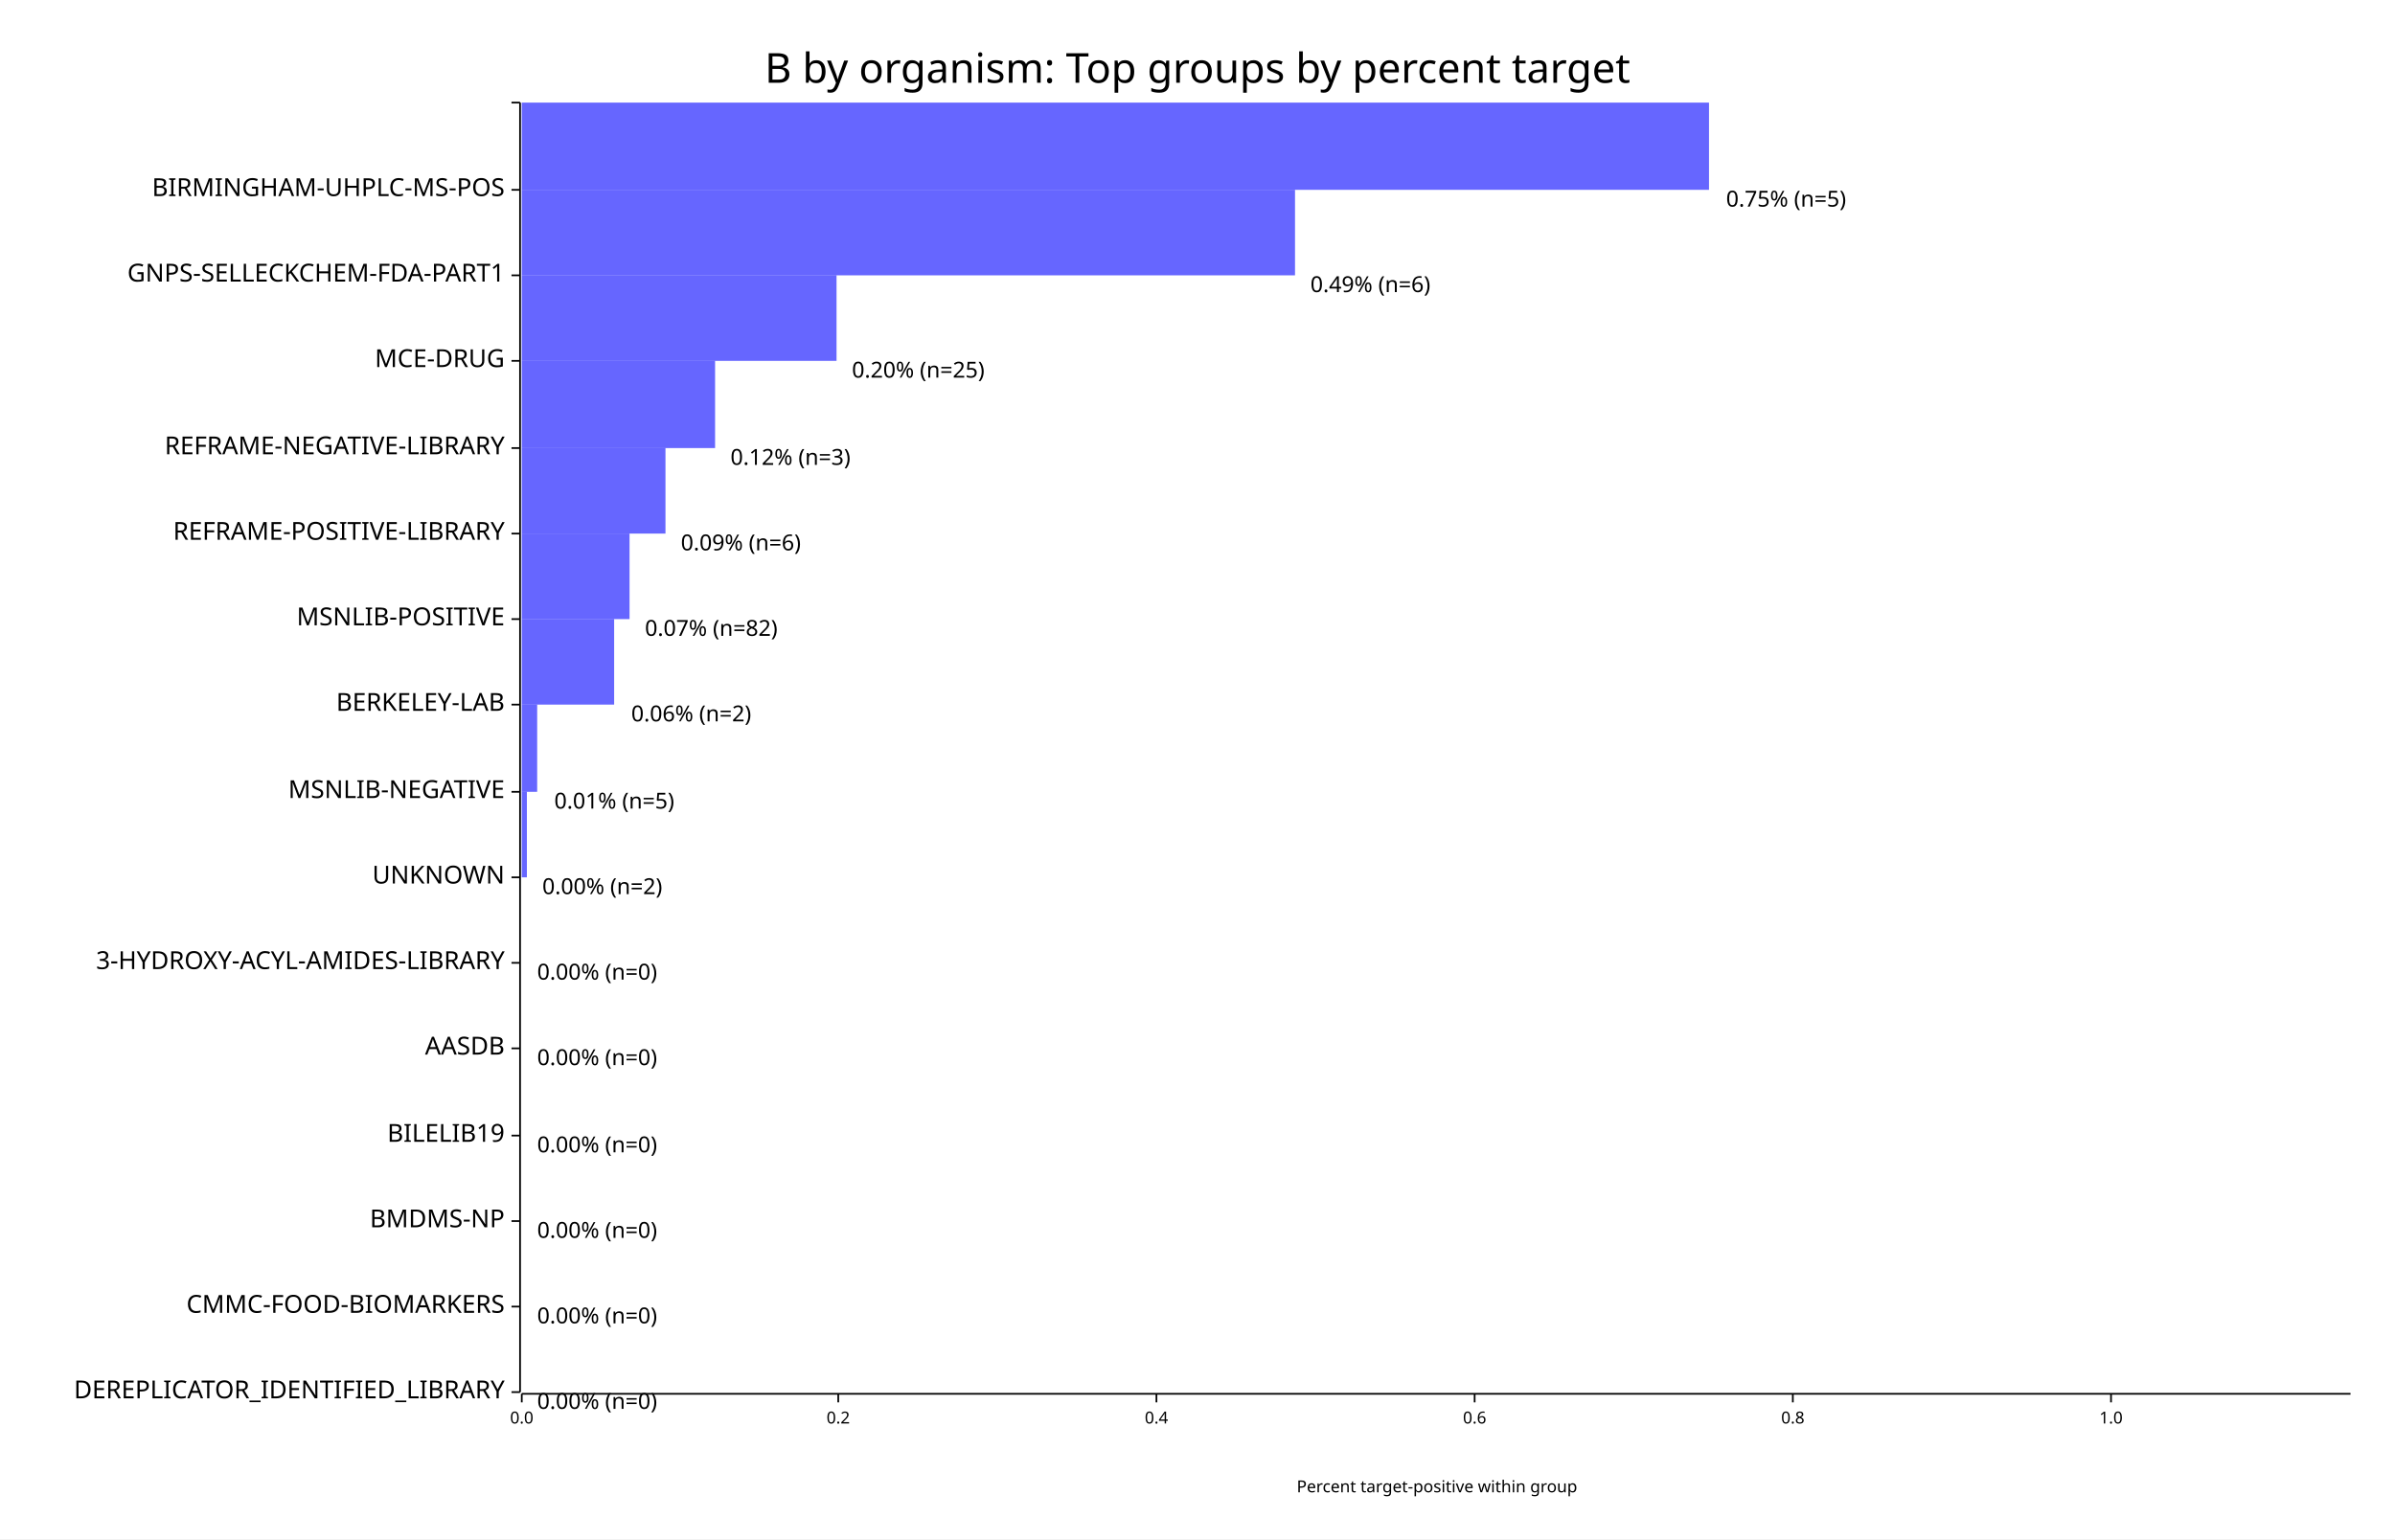
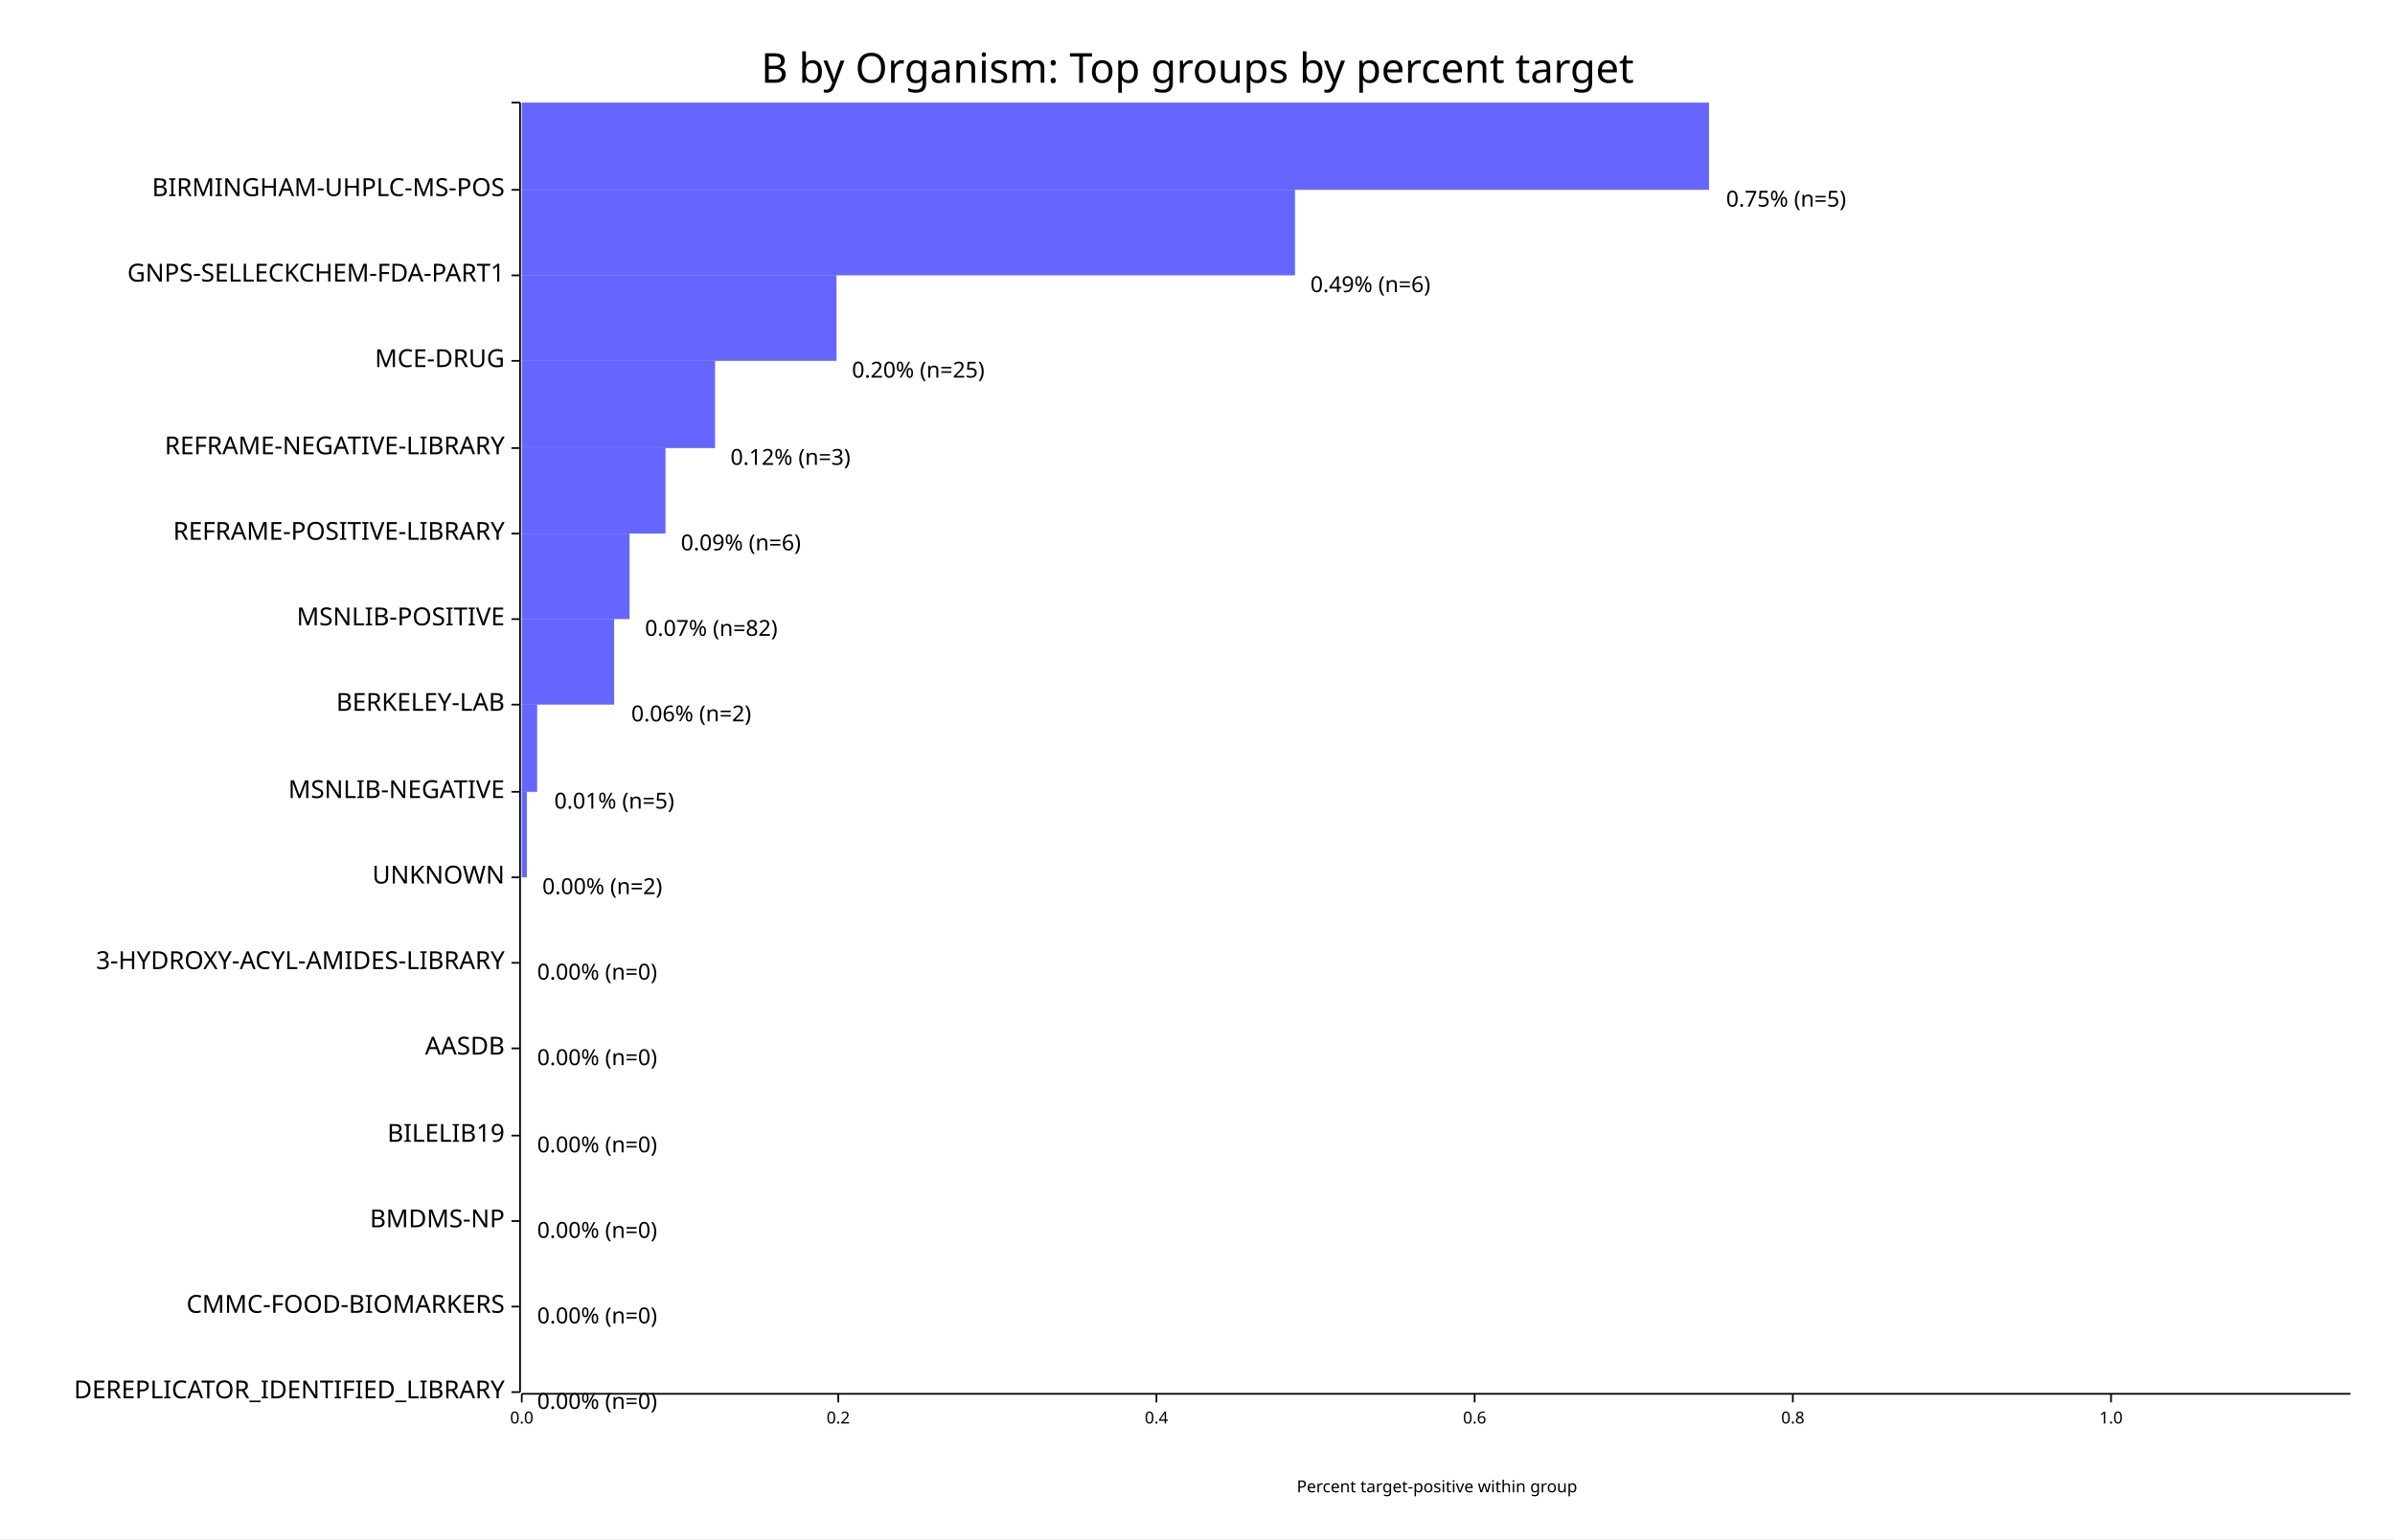
<svg xmlns="http://www.w3.org/2000/svg" width="1400" height="900" viewBox="0 0 1400 900">
  <rect x="0" y="0" width="1400" height="900" opacity="1" fill="#FFFFFF" stroke="none" />
  <text x="700" y="30" dy="0.76em" text-anchor="middle" font-family="sans-serif" font-size="24.194" opacity="1" fill="#000000">
- B by organism: Top groups by percent target
+ B by Organism: Top groups by percent target
</text>
  <text x="840" y="875" dy="-0.5ex" text-anchor="middle" font-family="sans-serif" font-size="9.677" opacity="1" fill="#000000">
Percent target-positive within group
</text>
  <polyline fill="none" opacity="1" stroke="#000000" stroke-width="1" points="304,60 304,814 " />
  <text x="295" y="814" dy="0.5ex" text-anchor="end" font-family="sans-serif" font-size="14.516" opacity="1" fill="#000000">
DEREPLICATOR_IDENTIFIED_LIBRARY
</text>
  <polyline fill="none" opacity="1" stroke="#000000" stroke-width="1" points="299,814 304,814 " />
  <text x="295" y="764" dy="0.5ex" text-anchor="end" font-family="sans-serif" font-size="14.516" opacity="1" fill="#000000">
CMMC-FOOD-BIOMARKERS
</text>
  <polyline fill="none" opacity="1" stroke="#000000" stroke-width="1" points="299,764 304,764 " />
  <text x="295" y="714" dy="0.5ex" text-anchor="end" font-family="sans-serif" font-size="14.516" opacity="1" fill="#000000">
BMDMS-NP
</text>
  <polyline fill="none" opacity="1" stroke="#000000" stroke-width="1" points="299,714 304,714 " />
  <text x="295" y="664" dy="0.5ex" text-anchor="end" font-family="sans-serif" font-size="14.516" opacity="1" fill="#000000">
BILELIB19
</text>
  <polyline fill="none" opacity="1" stroke="#000000" stroke-width="1" points="299,664 304,664 " />
  <text x="295" y="613" dy="0.5ex" text-anchor="end" font-family="sans-serif" font-size="14.516" opacity="1" fill="#000000">
AASDB
</text>
  <polyline fill="none" opacity="1" stroke="#000000" stroke-width="1" points="299,613 304,613 " />
  <text x="295" y="563" dy="0.5ex" text-anchor="end" font-family="sans-serif" font-size="14.516" opacity="1" fill="#000000">
3-HYDROXY-ACYL-AMIDES-LIBRARY
</text>
  <polyline fill="none" opacity="1" stroke="#000000" stroke-width="1" points="299,563 304,563 " />
  <text x="295" y="513" dy="0.5ex" text-anchor="end" font-family="sans-serif" font-size="14.516" opacity="1" fill="#000000">
UNKNOWN
</text>
  <polyline fill="none" opacity="1" stroke="#000000" stroke-width="1" points="299,513 304,513 " />
  <text x="295" y="463" dy="0.5ex" text-anchor="end" font-family="sans-serif" font-size="14.516" opacity="1" fill="#000000">
MSNLIB-NEGATIVE
</text>
  <polyline fill="none" opacity="1" stroke="#000000" stroke-width="1" points="299,463 304,463 " />
  <text x="295" y="412" dy="0.5ex" text-anchor="end" font-family="sans-serif" font-size="14.516" opacity="1" fill="#000000">
BERKELEY-LAB
</text>
  <polyline fill="none" opacity="1" stroke="#000000" stroke-width="1" points="299,412 304,412 " />
  <text x="295" y="362" dy="0.5ex" text-anchor="end" font-family="sans-serif" font-size="14.516" opacity="1" fill="#000000">
MSNLIB-POSITIVE
</text>
  <polyline fill="none" opacity="1" stroke="#000000" stroke-width="1" points="299,362 304,362 " />
  <text x="295" y="312" dy="0.5ex" text-anchor="end" font-family="sans-serif" font-size="14.516" opacity="1" fill="#000000">
REFRAME-POSITIVE-LIBRARY
</text>
  <polyline fill="none" opacity="1" stroke="#000000" stroke-width="1" points="299,312 304,312 " />
  <text x="295" y="262" dy="0.5ex" text-anchor="end" font-family="sans-serif" font-size="14.516" opacity="1" fill="#000000">
REFRAME-NEGATIVE-LIBRARY
</text>
  <polyline fill="none" opacity="1" stroke="#000000" stroke-width="1" points="299,262 304,262 " />
  <text x="295" y="211" dy="0.5ex" text-anchor="end" font-family="sans-serif" font-size="14.516" opacity="1" fill="#000000">
MCE-DRUG
</text>
  <polyline fill="none" opacity="1" stroke="#000000" stroke-width="1" points="299,211 304,211 " />
  <text x="295" y="161" dy="0.5ex" text-anchor="end" font-family="sans-serif" font-size="14.516" opacity="1" fill="#000000">
GNPS-SELLECKCHEM-FDA-PART1
</text>
  <polyline fill="none" opacity="1" stroke="#000000" stroke-width="1" points="299,161 304,161 " />
  <text x="295" y="111" dy="0.5ex" text-anchor="end" font-family="sans-serif" font-size="14.516" opacity="1" fill="#000000">
BIRMINGHAM-UHPLC-MS-POS
</text>
  <polyline fill="none" opacity="1" stroke="#000000" stroke-width="1" points="299,111 304,111 " />
  <text x="295" y="60" dy="0.5ex" text-anchor="end" font-family="sans-serif" font-size="14.516" opacity="1" fill="#000000">

</text>
  <polyline fill="none" opacity="1" stroke="#000000" stroke-width="1" points="299,60 304,60 " />
  <polyline fill="none" opacity="1" stroke="#000000" stroke-width="1" points="305,815 1374,815 " />
  <text x="305" y="825" dy="0.76em" text-anchor="middle" font-family="sans-serif" font-size="9.677" opacity="1" fill="#000000">
0.0
</text>
  <polyline fill="none" opacity="1" stroke="#000000" stroke-width="1" points="305,815 305,820 " />
  <text x="490" y="825" dy="0.76em" text-anchor="middle" font-family="sans-serif" font-size="9.677" opacity="1" fill="#000000">
0.2
</text>
  <polyline fill="none" opacity="1" stroke="#000000" stroke-width="1" points="490,815 490,820 " />
  <text x="676" y="825" dy="0.76em" text-anchor="middle" font-family="sans-serif" font-size="9.677" opacity="1" fill="#000000">
0.4
</text>
  <polyline fill="none" opacity="1" stroke="#000000" stroke-width="1" points="676,815 676,820 " />
  <text x="862" y="825" dy="0.76em" text-anchor="middle" font-family="sans-serif" font-size="9.677" opacity="1" fill="#000000">
0.6
</text>
  <polyline fill="none" opacity="1" stroke="#000000" stroke-width="1" points="862,815 862,820 " />
  <text x="1048" y="825" dy="0.76em" text-anchor="middle" font-family="sans-serif" font-size="9.677" opacity="1" fill="#000000">
0.8
</text>
  <polyline fill="none" opacity="1" stroke="#000000" stroke-width="1" points="1048,815 1048,820 " />
  <text x="1234" y="825" dy="0.76em" text-anchor="middle" font-family="sans-serif" font-size="9.677" opacity="1" fill="#000000">
1.0
</text>
  <polyline fill="none" opacity="1" stroke="#000000" stroke-width="1" points="1234,815 1234,820 " />
  <rect x="305" y="764" width="0" height="50" opacity="0.6" fill="#0000FF" stroke="none" />
  <text x="314" y="814" dy="0.76em" text-anchor="start" font-family="sans-serif" font-size="12.903" opacity="1" fill="#000000">
0.00% (n=0)
</text>
  <rect x="305" y="714" width="0" height="50" opacity="0.6" fill="#0000FF" stroke="none" />
  <text x="314" y="764" dy="0.76em" text-anchor="start" font-family="sans-serif" font-size="12.903" opacity="1" fill="#000000">
0.00% (n=0)
</text>
  <rect x="305" y="664" width="0" height="50" opacity="0.6" fill="#0000FF" stroke="none" />
  <text x="314" y="714" dy="0.76em" text-anchor="start" font-family="sans-serif" font-size="12.903" opacity="1" fill="#000000">
0.00% (n=0)
</text>
  <rect x="305" y="613" width="0" height="51" opacity="0.6" fill="#0000FF" stroke="none" />
  <text x="314" y="664" dy="0.76em" text-anchor="start" font-family="sans-serif" font-size="12.903" opacity="1" fill="#000000">
0.00% (n=0)
</text>
  <rect x="305" y="563" width="0" height="50" opacity="0.6" fill="#0000FF" stroke="none" />
  <text x="314" y="613" dy="0.76em" text-anchor="start" font-family="sans-serif" font-size="12.903" opacity="1" fill="#000000">
0.00% (n=0)
</text>
  <rect x="305" y="513" width="0" height="50" opacity="0.6" fill="#0000FF" stroke="none" />
  <text x="314" y="563" dy="0.76em" text-anchor="start" font-family="sans-serif" font-size="12.903" opacity="1" fill="#000000">
0.00% (n=0)
</text>
  <rect x="305" y="463" width="3" height="50" opacity="0.6" fill="#0000FF" stroke="none" />
  <text x="317" y="513" dy="0.76em" text-anchor="start" font-family="sans-serif" font-size="12.903" opacity="1" fill="#000000">
0.00% (n=2)
</text>
  <rect x="305" y="412" width="9" height="51" opacity="0.6" fill="#0000FF" stroke="none" />
  <text x="324" y="463" dy="0.76em" text-anchor="start" font-family="sans-serif" font-size="12.903" opacity="1" fill="#000000">
0.01% (n=5)
</text>
  <rect x="305" y="362" width="54" height="50" opacity="0.6" fill="#0000FF" stroke="none" />
  <text x="369" y="412" dy="0.76em" text-anchor="start" font-family="sans-serif" font-size="12.903" opacity="1" fill="#000000">
0.06% (n=2)
</text>
  <rect x="305" y="312" width="63" height="50" opacity="0.6" fill="#0000FF" stroke="none" />
  <text x="377" y="362" dy="0.76em" text-anchor="start" font-family="sans-serif" font-size="12.903" opacity="1" fill="#000000">
0.07% (n=82)
</text>
  <rect x="305" y="262" width="84" height="50" opacity="0.6" fill="#0000FF" stroke="none" />
  <text x="398" y="312" dy="0.76em" text-anchor="start" font-family="sans-serif" font-size="12.903" opacity="1" fill="#000000">
0.09% (n=6)
</text>
  <rect x="305" y="211" width="113" height="51" opacity="0.6" fill="#0000FF" stroke="none" />
  <text x="427" y="262" dy="0.76em" text-anchor="start" font-family="sans-serif" font-size="12.903" opacity="1" fill="#000000">
0.12% (n=3)
</text>
  <rect x="305" y="161" width="184" height="50" opacity="0.6" fill="#0000FF" stroke="none" />
  <text x="498" y="211" dy="0.76em" text-anchor="start" font-family="sans-serif" font-size="12.903" opacity="1" fill="#000000">
0.20% (n=25)
</text>
  <rect x="305" y="111" width="452" height="50" opacity="0.6" fill="#0000FF" stroke="none" />
  <text x="766" y="161" dy="0.76em" text-anchor="start" font-family="sans-serif" font-size="12.903" opacity="1" fill="#000000">
0.49% (n=6)
</text>
  <rect x="305" y="60" width="694" height="51" opacity="0.6" fill="#0000FF" stroke="none" />
  <text x="1009" y="111" dy="0.76em" text-anchor="start" font-family="sans-serif" font-size="12.903" opacity="1" fill="#000000">
0.75% (n=5)
</text>
</svg>
